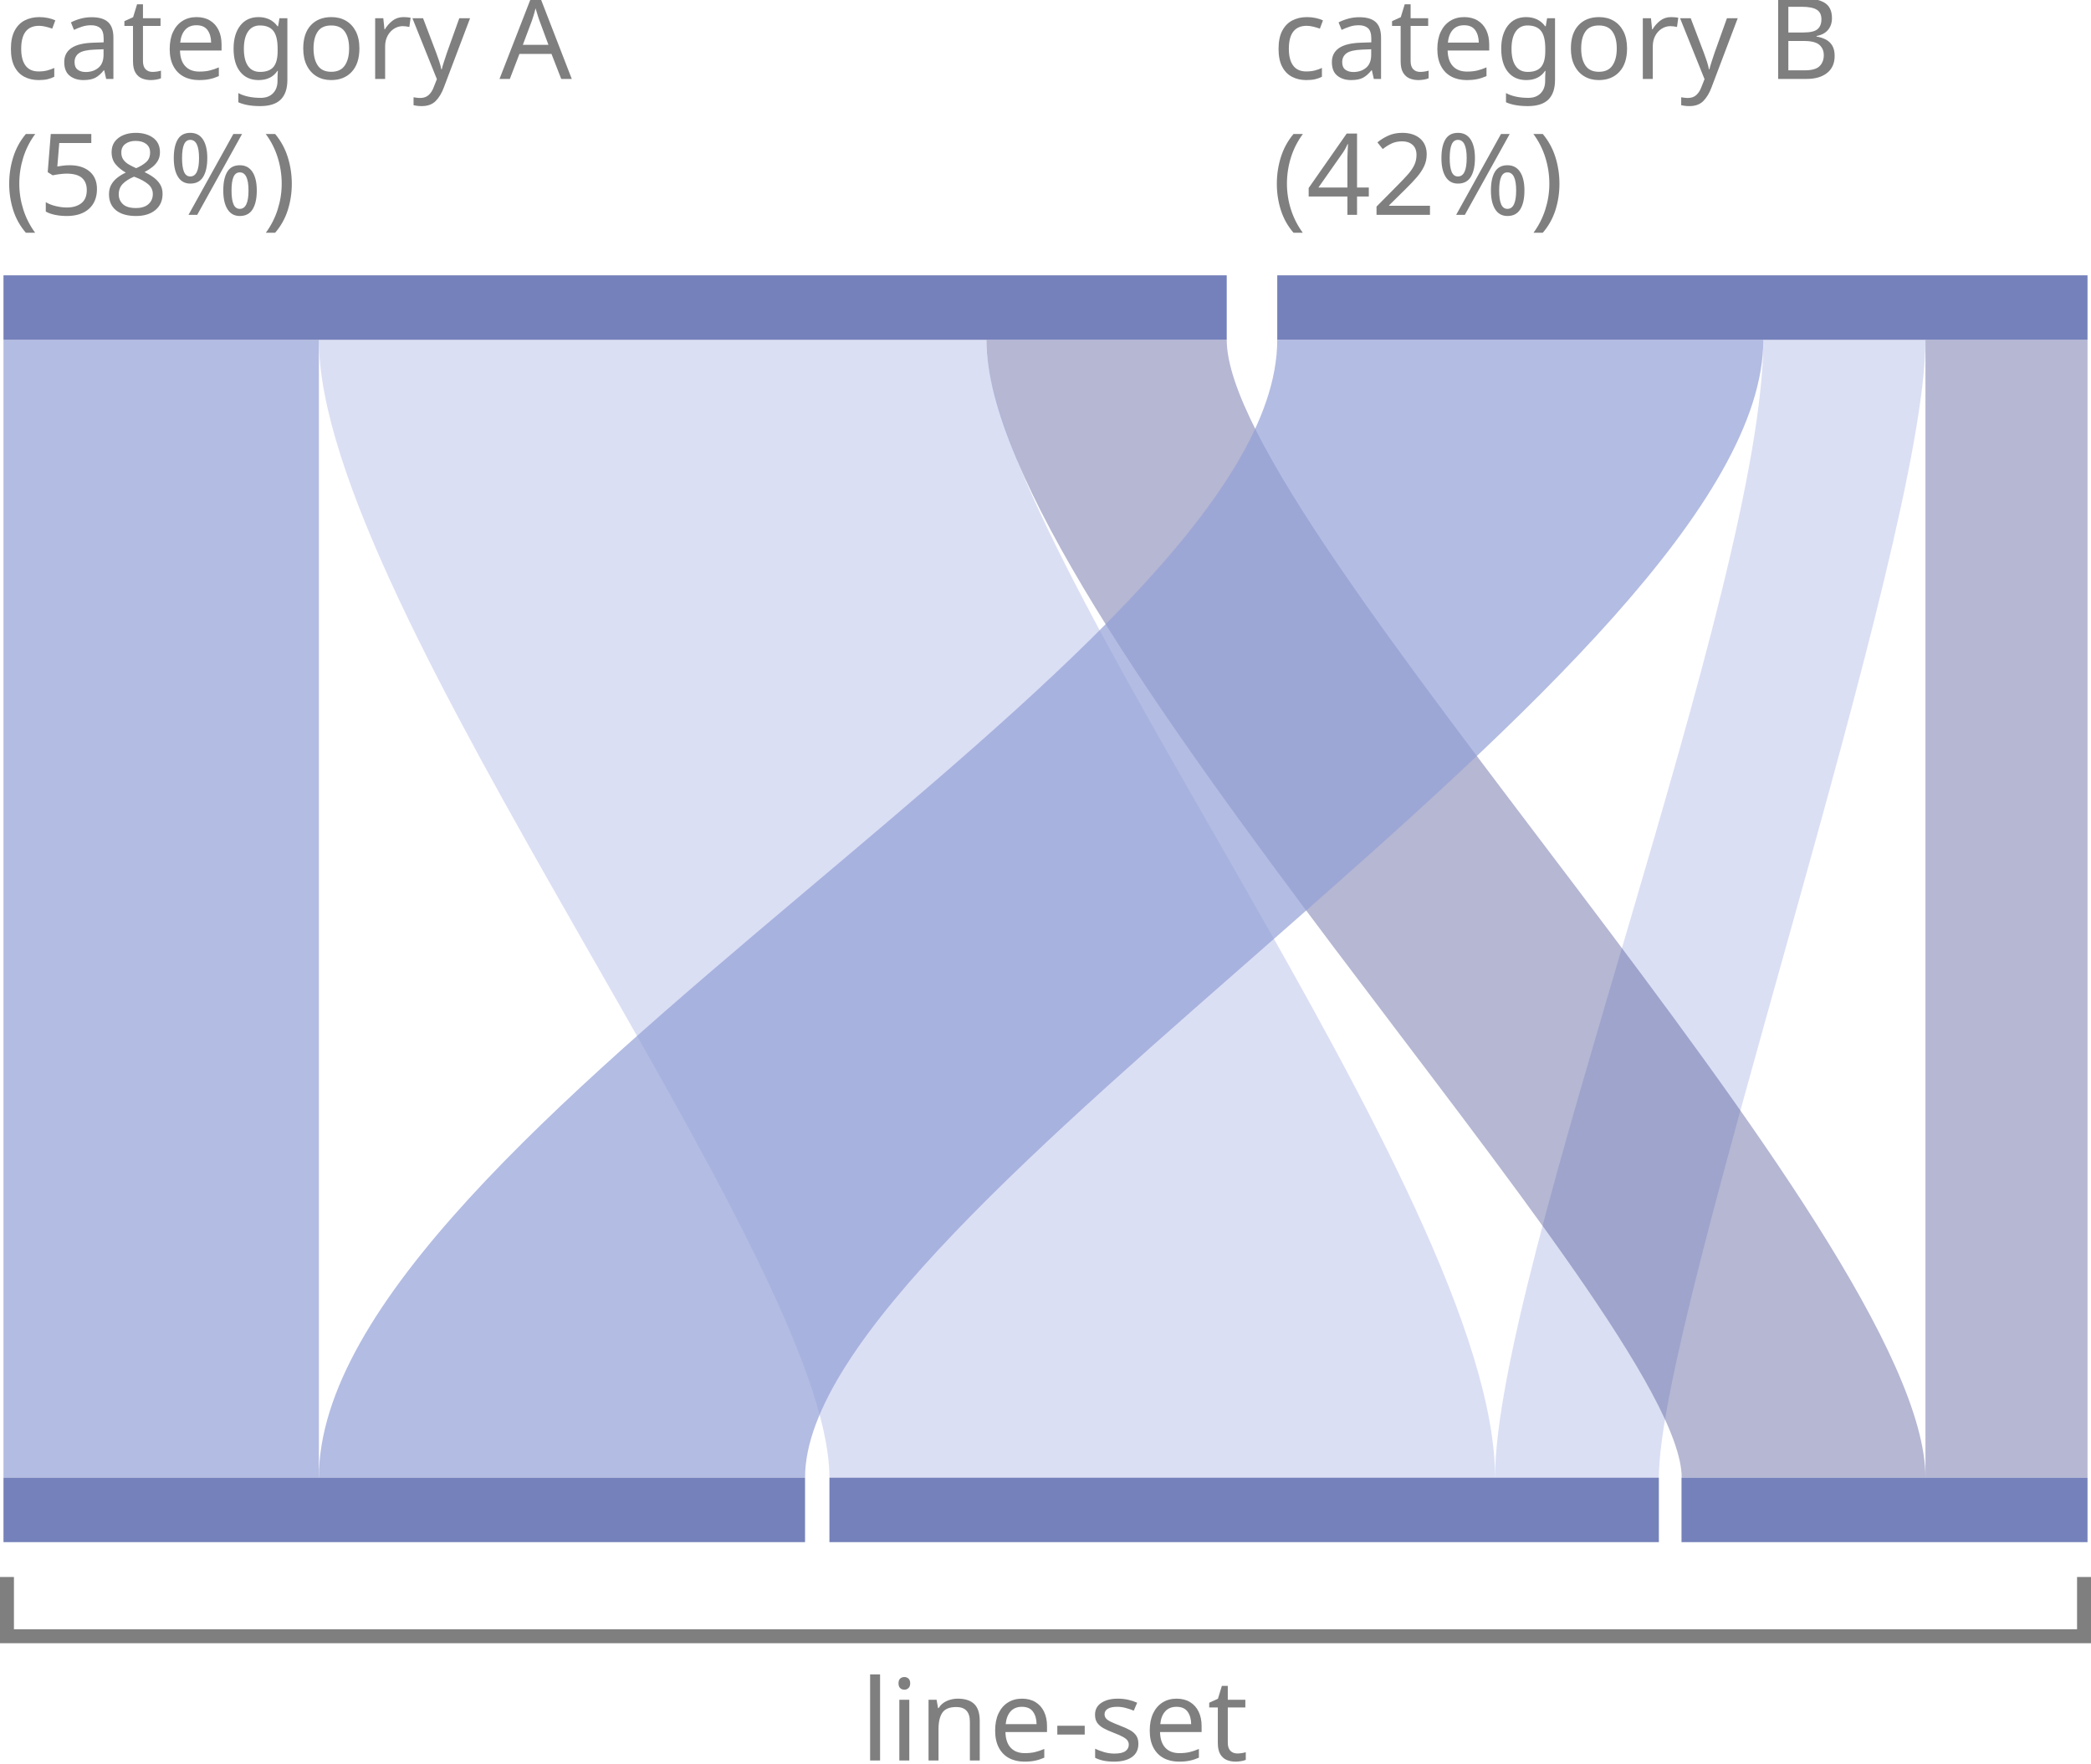
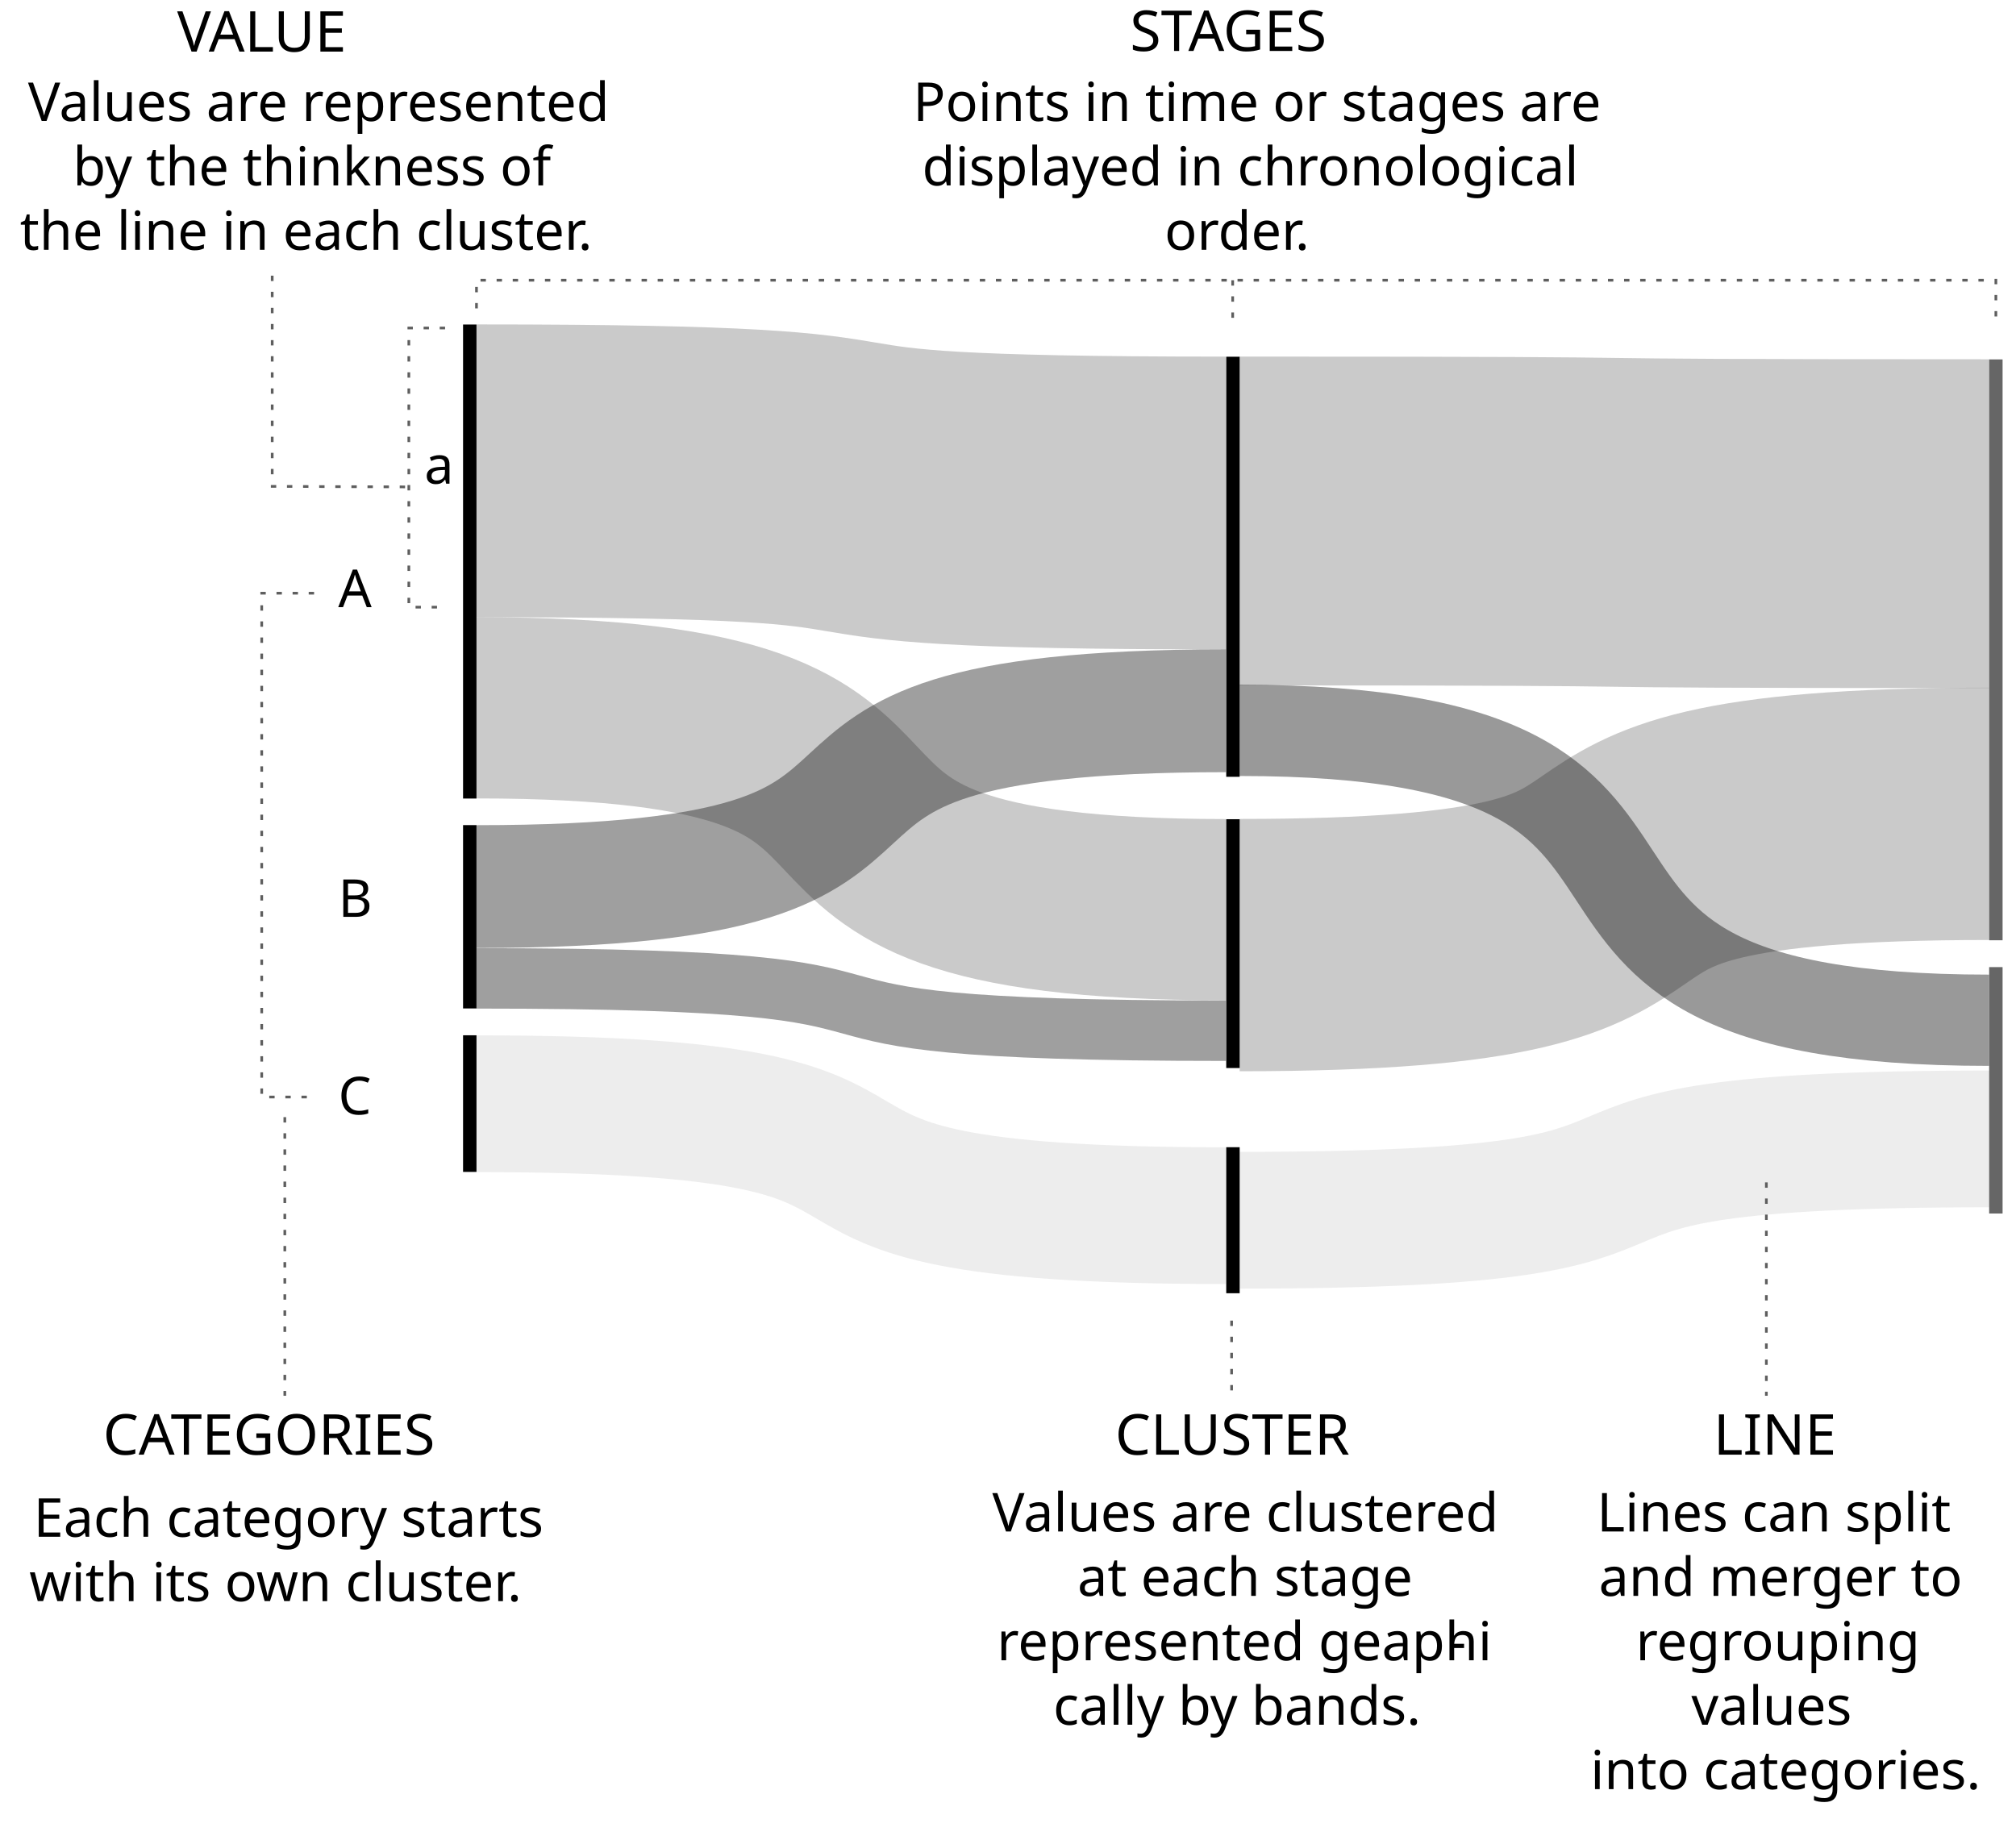
- <svg xmlns="http://www.w3.org/2000/svg" version="1.1" id="Layer_1" x="0px" y="0px" width="1200px" height="1012px" viewBox="0 0 1200 1012" enable-background="new 0 0 1200 1012" xml:space="preserve">
-   <g>
-     <rect x="2" y="195" opacity="0.7" fill="#939FD5" width="181" height="653" />
-     <rect x="1105" y="195" opacity="0.4" fill="#464A90" width="93" height="653" />
-     <path opacity="0.4" fill="#A3AEE3" d="M1105,195h-93.046C1011.954,336.354,858,729.146,858,848h94   C952,754.745,1105,312.652,1105,195z" />
-     <path opacity="0.4" fill="#464A90" d="M704,195H566.09c0,152.843,399.019,559.732,399.019,652.987L1105,848   C1105,708.894,704,301.215,704,195z" />
-     <path opacity="0.4" fill="#A3AEE3" d="M566,195H183c0,152.843,293,526.16,293,653h382C858,684.803,566,314.594,566,195z" />
-     <path opacity="0.7" fill="#939FD5" d="M1011.954,195H733c0,180.21-550,455.61-550,653h279   C462,694.129,1011.954,381.244,1011.954,195z" />
-     <rect x="334.5" y="-174.5" transform="matrix(6.123234e-17 -1 1 6.123234e-17 176.5 529.5)" fill="#7581BA" width="37" height="702" />
-     <rect x="733" y="158" fill="#7581BA" width="465" height="37" />
-     <g>
-       <text transform="matrix(1 0 0 1 2.6799 45.2977)">
-         <tspan x="0" y="0" fill="#7F7F7F" font-family="'Roboto-Regular'" font-size="65px">category A</tspan>
-         <tspan x="0" y="78" fill="#7F7F7F" font-family="'Roboto-Regular'" font-size="65px">(58%)</tspan>
-       </text>
-     </g>
-     <g>
-       <text transform="matrix(1 0 0 1 493.8127 1010.309)" fill="#7F7F7F" font-family="'Roboto-Regular'" font-size="65px">line-set</text>
-     </g>
-     <g>
-       <text transform="matrix(1 0 0 1 730.1682 45.2977)">
-         <tspan x="0" y="0" fill="#7F7F7F" font-family="'Roboto-Regular'" font-size="65px">category B</tspan>
-         <tspan x="0" y="78" fill="#7F7F7F" font-family="'Roboto-Regular'" font-size="65px">(42%)</tspan>
-       </text>
-     </g>
-     <rect x="1063" y="750" transform="matrix(6.123234e-17 -1 1 6.123234e-17 215 1948)" fill="#7581BA" width="37" height="233" />
-     <rect x="695.5" y="628.5" transform="matrix(6.123234e-17 -1 1 6.123234e-17 -152.5 1580.5)" fill="#7581BA" width="37" height="476" />
-     <rect x="213.5" y="636.5" transform="matrix(6.123234e-17 -1 1 6.123234e-17 -634.5 1098.5)" fill="#7581BA" width="37" height="460" />
-     <polyline fill="none" stroke="#7F7F7F" stroke-width="8" stroke-miterlimit="10" points="4,905 4,939 1196,939 1196,905  " />
-   </g>
+ <svg xmlns="http://www.w3.org/2000/svg" version="1.1" id="svg308" x="0px" y="0px" viewBox="0 0 751 684" style="enable-background:new 0 0 751 684;" xml:space="preserve">
+   <style type="text/css">
+ 	.st0{fill:none;stroke:#7C7C7C;stroke-width:122.5;stroke-opacity:0.4;}
+ 	.st1{fill:none;stroke:#7C7C7C;stroke-width:109.071;stroke-opacity:0.4;}
+ 	.st2{fill:none;stroke:#7C7C7C;stroke-width:94;stroke-opacity:0.4;}
+ 	.st3{fill:none;stroke:#000000;stroke-width:34;stroke-opacity:0.4;}
+ 	.st4{fill:none;stroke:#7C7C7C;stroke-width:67.52;stroke-opacity:0.4;}
+ 	.st5{fill:none;stroke:#D3D3D3;stroke-width:50.949;stroke-opacity:0.4;}
+ 	.st6{fill:none;stroke:#0F0F0F;stroke-width:45.755;stroke-opacity:0.4;}
+ 	.st7{fill:none;stroke:#0F0F0F;stroke-width:22.507;stroke-opacity:0.4;}
+ 	.st8{fill:#666666;}
+ 	.st9{font-family:'RobotoMono-Bold';}
+ 	.st10{font-size:21px;}
+ 	.st11{font-family:'CharisSIL';}
+ 	.st12{font-size:20px;}
+ 	.st13{font-family:'RobotoMono-Regular';}
+ 	.st14{font-size:19.497px;}
+ 	.st15{fill:none;stroke:#5E5E5E;stroke-miterlimit:10;stroke-dasharray:2,4;}
+ 	.st16{fill:none;}
+ </style>
+   <path id="path4" class="st0" d="  M461.8,194.1c208.1,0,71.1,1,279.2,1">
+ </path>
+   <path id="path8" class="st1" d="M177.5,175.4c208.1,0,71.1,12,279.2,12">
+ </path>
+   <path id="path12" class="st2" d="M461.8,352.1c208.1,0,71.1-48.9,279.2-48.9">
+ </path>
+   <path id="path16" class="st3" d="M461.8,272.1c208.1,0,71.1,108,279.2,108">
+ </path>
+   <path id="path20" class="st4" d="M177.5,263.7c208.1,0,71.1,75.2,279.2,75.2">
+ </path>
+   <path id="path24" class="st5" d="M461.8,454.6c208.1,0,72.1-30.3,280.2-30.3">
+ </path>
+   <path id="path28" class="st5" d="M177.5,411.2c208.1,0,71.1,41.7,279.2,41.7">
+ </path>
+   <path id="path32" class="st6" d="M177.5,330.3c208.1,0,71.1-65.5,279.2-65.5">
+ </path>
+   <path id="path36" class="st7" d="M177.5,364.5c208.1,0,71.1,19.5,279.2,19.5">
+ </path>
+   <rect id="rect154" x="741" y="360.3" class="st8" width="5" height="91.8">
+ </rect>
+   <rect id="rect162" x="741" y="133.9" class="st8" width="5" height="216.4">
+ </rect>
+   <rect id="rect170" x="456.8" y="427.4" width="5" height="54.4">
+ </rect>
+   <rect id="rect178" x="456.8" y="305.2" width="5" height="92.7">
+ </rect>
+   <rect id="rect186" x="456.8" y="132.9" width="5" height="156.5">
+ </rect>
+   <rect id="rect194" x="172.5" y="385.7" width="5" height="50.9">
+ </rect>
+   <rect id="rect234" x="172.5" y="120.9" width="5" height="176.6">
+ </rect>
+   <rect id="rect242" x="172.5" y="307.4" width="5" height="68.3">
+ </rect>
+   <text transform="matrix(1 0 0 1 415.3934 541.9329)" class="st9 st10">CLUSTER</text>
+   <text transform="matrix(1 0 0 1 638.308 541.9329)" class="st9 st10">LINE</text>
+   <text transform="matrix(1 0 0 1 38.3735 541.9326)" class="st9 st10">CATEGORIES</text>
+   <text transform="matrix(1 0 0 1 65.9944 19.2252)" class="st9 st10">VALUE</text>
+   <text transform="matrix(1 0 0 1 12.5068 572.519)">
+     <tspan x="0" y="0" class="st11 st12">Each category starts</tspan>
+     <tspan x="-1.6" y="24" class="st11 st12">with its own cluster.</tspan>
+   </text>
+   <text transform="matrix(1 0 0 1 126.0005 226.1934)" class="st13 st14">A</text>
+   <text transform="matrix(1 0 0 1 158.0834 180.1934)" class="st13 st14">a</text>
+   <text transform="matrix(1 0 0 1 126.0005 341.5749)" class="st13 st14">B</text>
+   <text transform="matrix(1 0 0 1 126.0005 415.1801)" class="st13 st14">C</text>
+   <text transform="matrix(1 0 0 1 420.944 18.9912)" class="st9 st10">STAGES</text>
+   <polyline class="st15" points="117,221 97.5,221 97.5,408.7 117,408.7 " />
+   <polyline class="st15" points="743.5,117.9 743.5,104.4 177.5,104.4 177.5,117.9 " />
+   <polyline class="st15" points="165.8,122.2 152.3,122.2 152.3,226.2 165.8,226.2 " />
+   <line class="st15" x1="459.2" y1="104.4" x2="459.2" y2="122.2" />
+   <line class="st15" x1="458.8" y1="492" x2="458.8" y2="520" />
+   <line class="st15" x1="106.1" y1="416.2" x2="106.1" y2="520" />
+   <polyline class="st15" points="101.4,102.7 101.4,181.2 152.3,181.4 " />
+   <line class="st15" x1="658" y1="440.5" x2="658" y2="520" />
+   <rect x="579.4" y="555.8" class="st16" width="157.1" height="116.8" />
+   <text transform="matrix(1 0 0 1 594.8652 570.5498)">
+     <tspan x="0" y="0" class="st11 st12">Lines can split </tspan>
+     <tspan x="0.7" y="24" class="st11 st12">and merger to </tspan>
+     <tspan x="14.5" y="48" class="st11 st12">regrouping </tspan>
+     <tspan x="35.2" y="72" class="st11 st12">values</tspan>
+     <tspan x="-7.6" y="96" class="st11 st12"> into categories. </tspan>
+   </text>
+   <rect x="369.5" y="555.8" class="st16" width="178.5" height="100.8" />
+   <text transform="matrix(1 0 0 1 369.6536 570.5498)">
+     <tspan x="0" y="0" class="st11 st12">Values are clustered </tspan>
+     <tspan x="31.7" y="24" class="st11 st12">at each stage</tspan>
+     <tspan x="1.7" y="48" class="st11 st12">represented geaphi</tspan>
+     <tspan x="170.1" y="48" class="st11 st12">-</tspan>
+     <tspan x="22.7" y="72" class="st11 st12">cally by bands.</tspan>
+   </text>
+   <rect x="6.4" y="30.3" class="st16" width="209.6" height="136.9" />
+   <text transform="matrix(1 0 0 1 10.4348 45.0644)">
+     <tspan x="0" y="0" class="st11 st12">Values are represented </tspan>
+     <tspan x="16.7" y="24" class="st11 st12">by the thinkness of </tspan>
+     <tspan x="-3" y="48" class="st11 st12">the line in each cluster.</tspan>
+   </text>
+   <rect x="338.9" y="30.3" class="st16" width="243.1" height="136.9" />
+   <text transform="matrix(1 0 0 1 340.1295 45.0644)">
+     <tspan x="0" y="0" class="st11 st12">Points in time or stages are</tspan>
+     <tspan x="3.4" y="24" class="st11 st12">displayed in chronological </tspan>
+     <tspan x="93.7" y="48" class="st11 st12">order.</tspan>
+   </text>
</svg>
